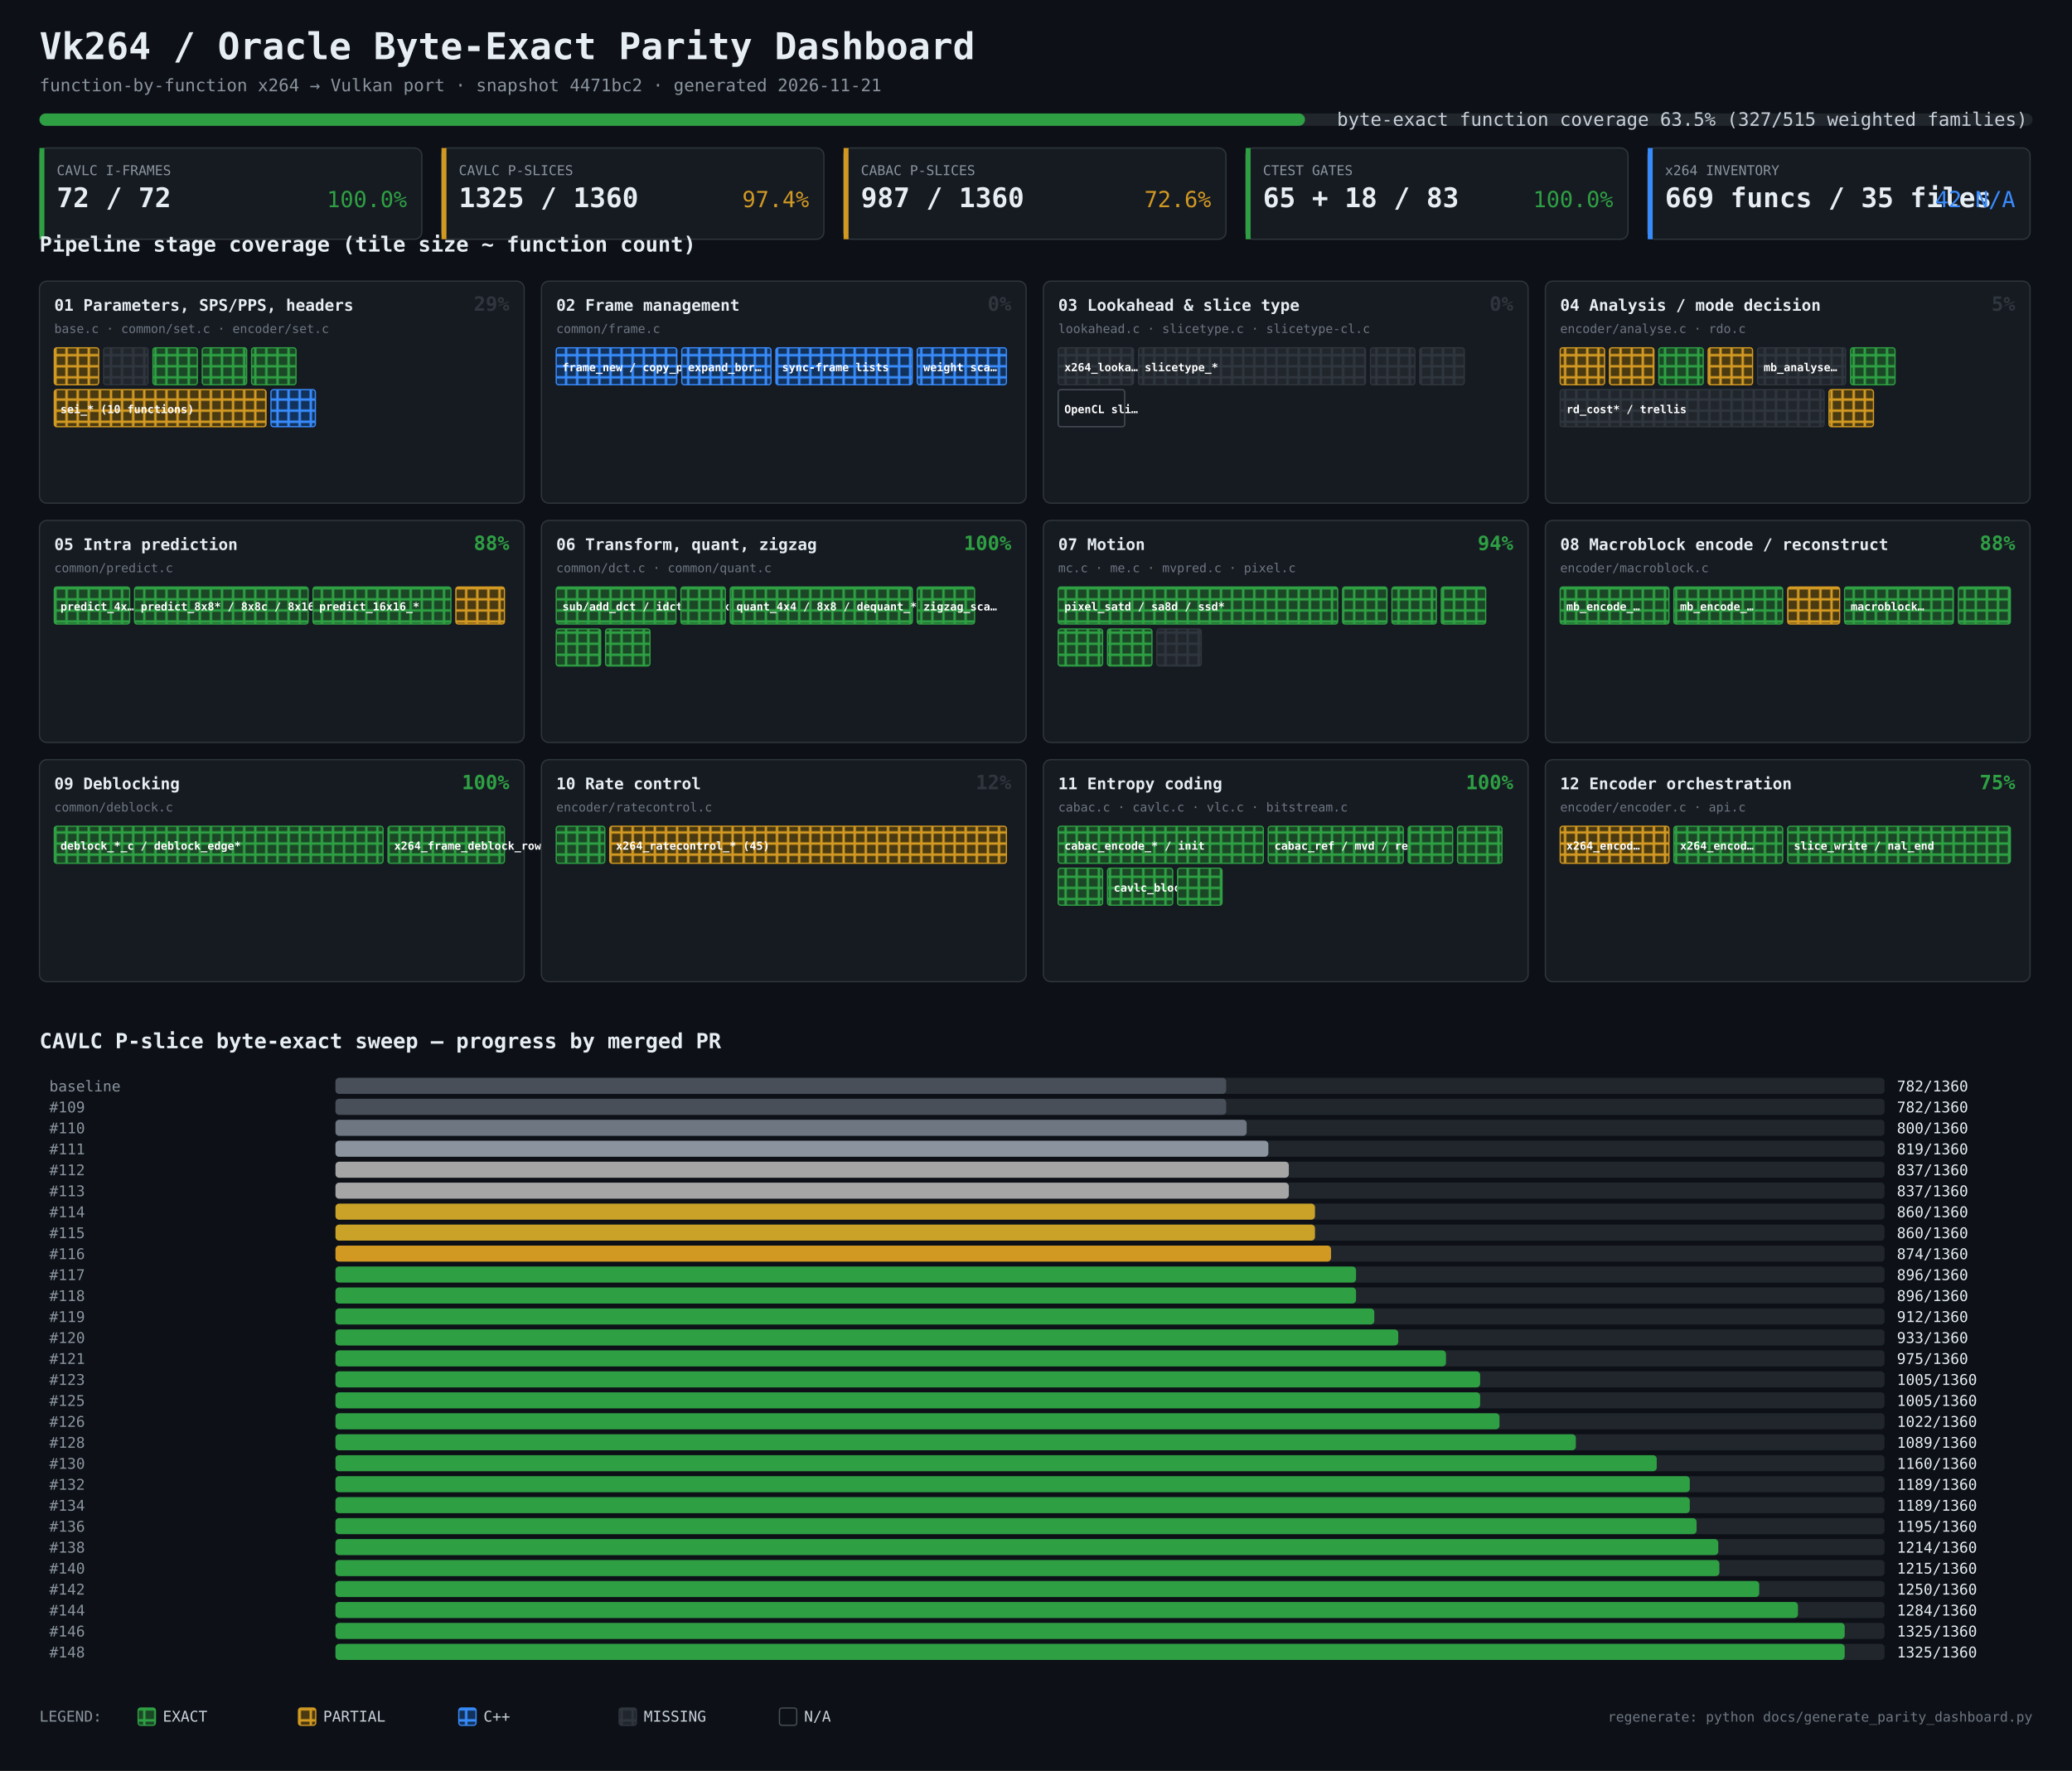
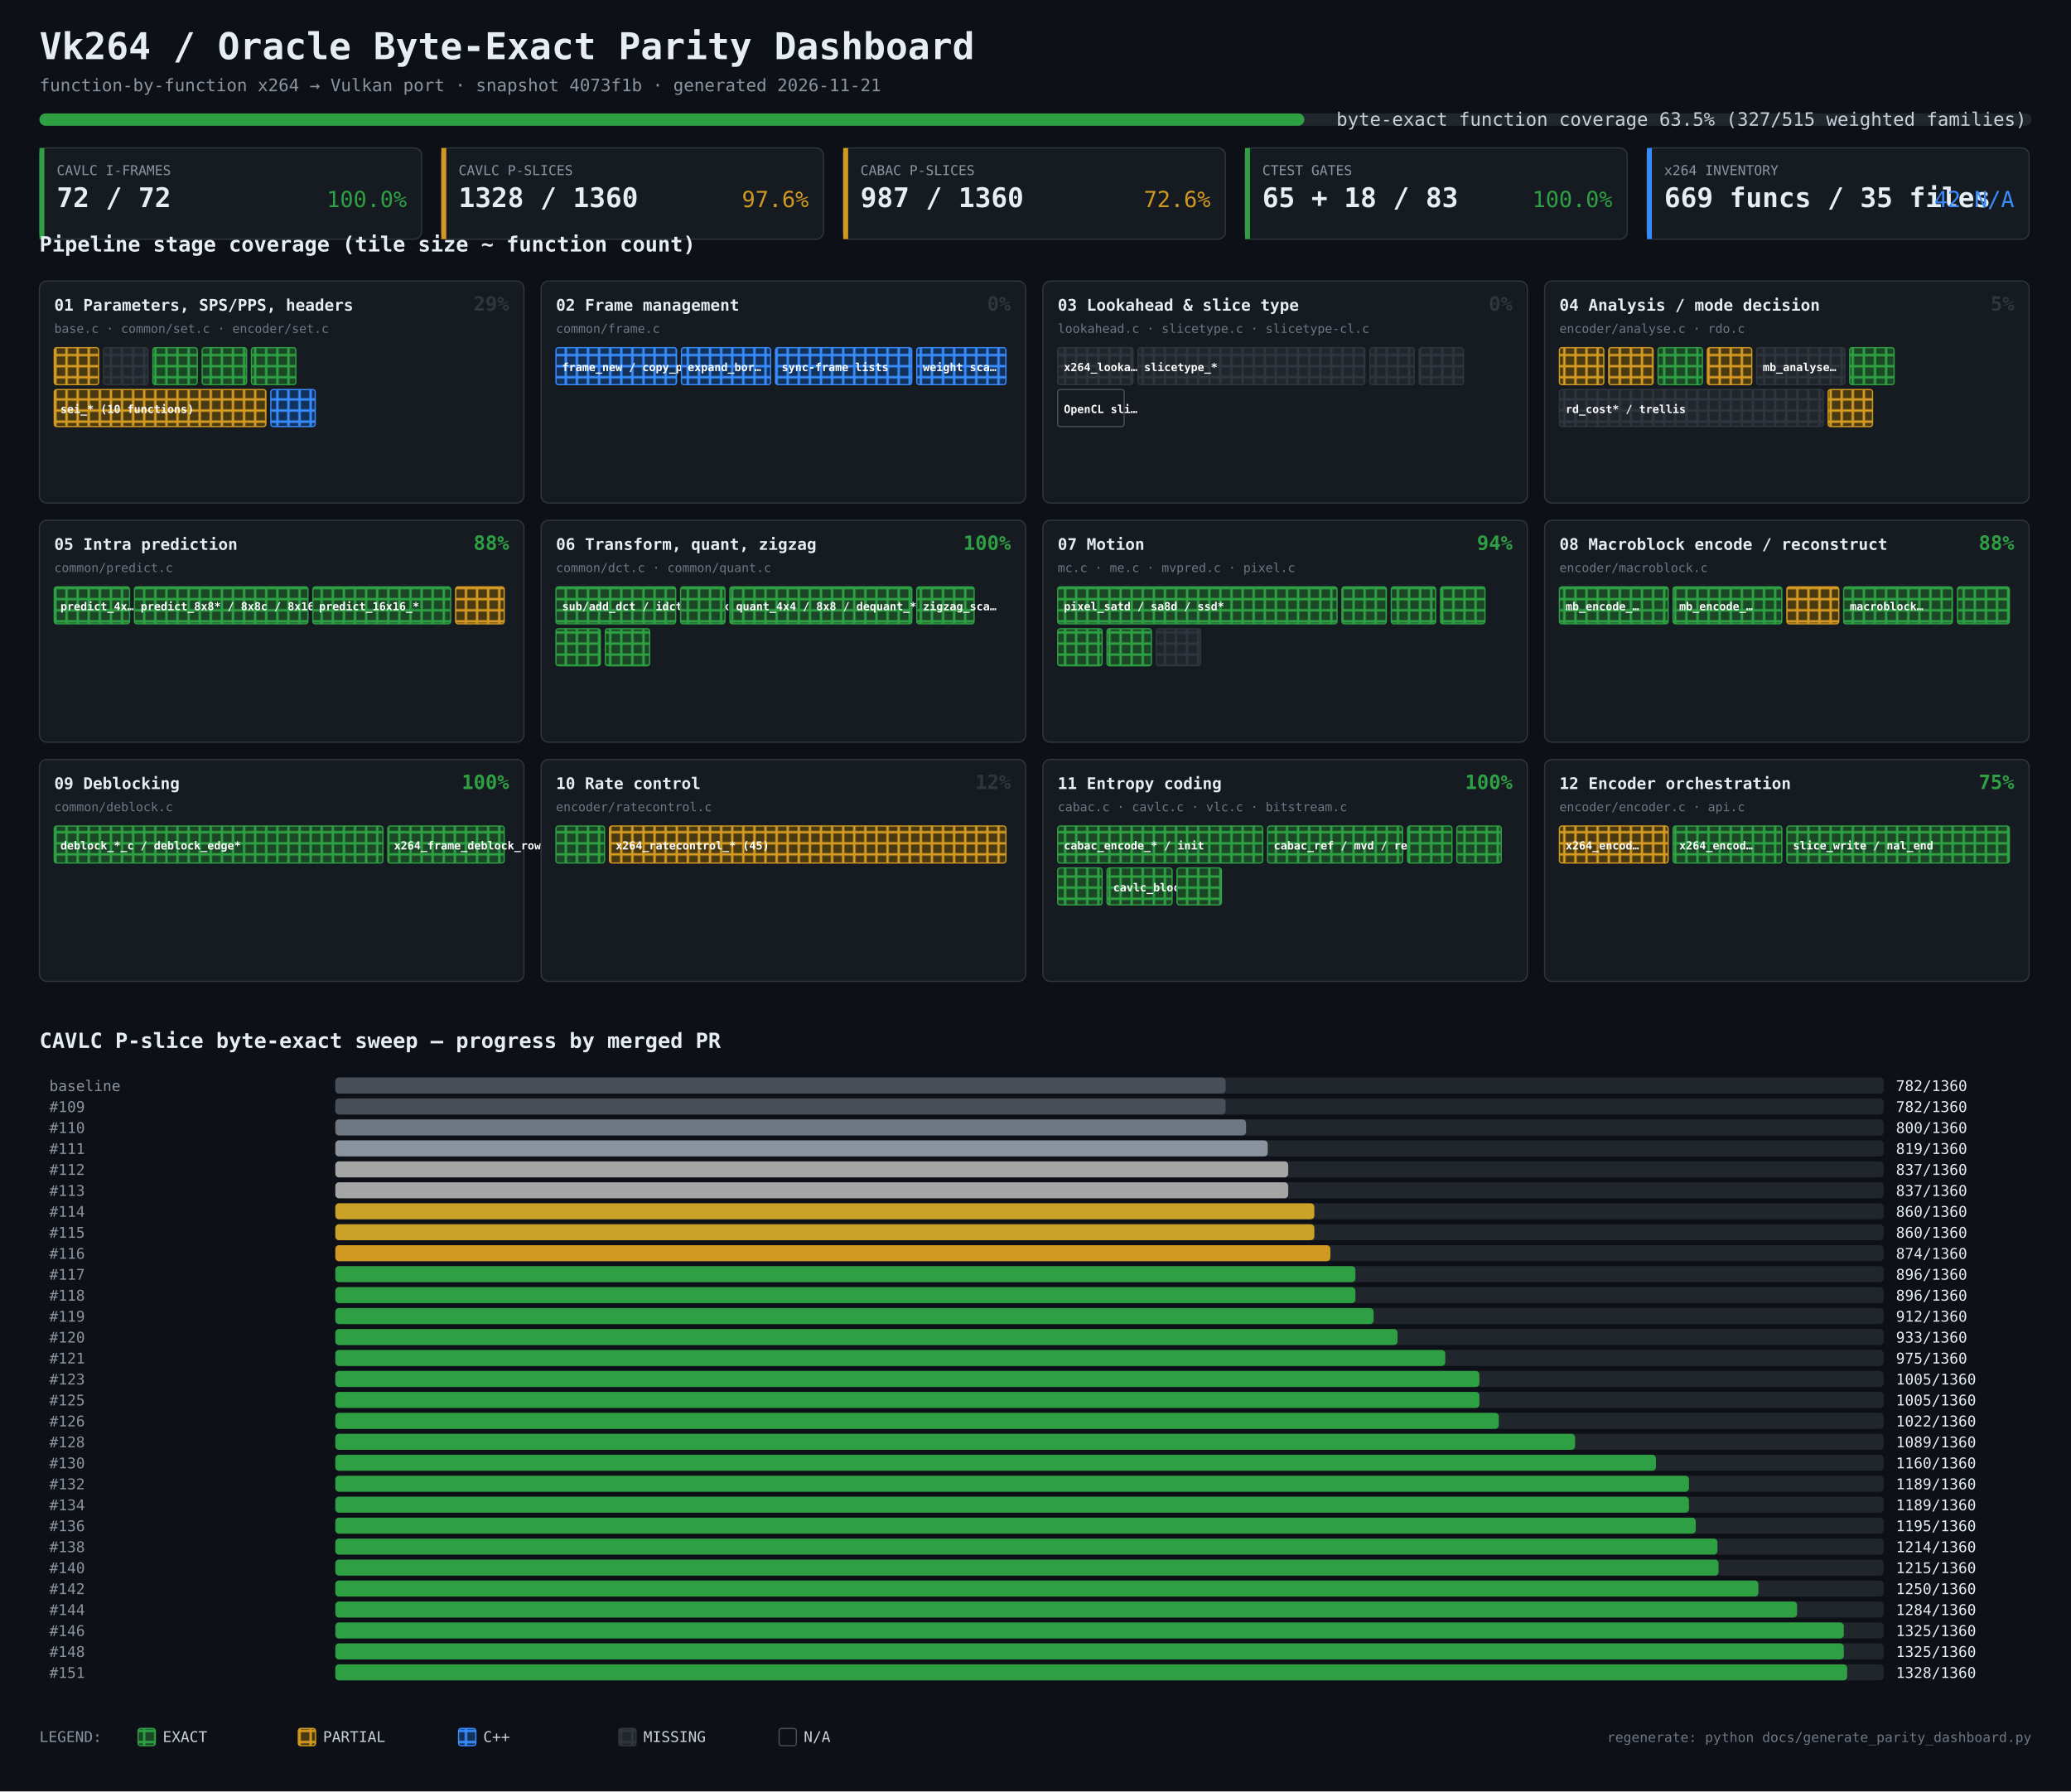
- <svg xmlns="http://www.w3.org/2000/svg" width="1680" height="1436" viewBox="0 0 1680 1436" font-family="Consolas, SFMono-Regular, Menlo, monospace">
+ <svg xmlns="http://www.w3.org/2000/svg" width="1680" height="1453" viewBox="0 0 1680 1453" font-family="Consolas, SFMono-Regular, Menlo, monospace">
  <defs>
    <pattern id="grid-exact" width="9" height="9" patternUnits="userSpaceOnUse">
      <rect width="9" height="9" fill="#2ea043" />
      <rect x="1" y="1" width="7" height="7" fill="#1b4726" />
    </pattern>
    <pattern id="grid-partial" width="9" height="9" patternUnits="userSpaceOnUse">
      <rect width="9" height="9" fill="#d29922" />
      <rect x="1" y="1" width="7" height="7" fill="#4a3a12" />
    </pattern>
    <pattern id="grid-cpp" width="9" height="9" patternUnits="userSpaceOnUse">
      <rect width="9" height="9" fill="#388bfd" />
      <rect x="1" y="1" width="7" height="7" fill="#12325c" />
    </pattern>
    <pattern id="grid-missing" width="9" height="9" patternUnits="userSpaceOnUse">
      <rect width="9" height="9" fill="#30363d" />
      <rect x="1" y="1" width="7" height="7" fill="#21262d" />
    </pattern>
    <pattern id="grid-na" width="9" height="9" patternUnits="userSpaceOnUse">
      <rect width="9" height="9" fill="#484f58" />
      <rect x="1" y="1" width="7" height="7" fill="#262b33" />
    </pattern>
  </defs>
-   <rect width="1680" height="1436" fill="#0d1117" />
+   <rect width="1680" height="1453" fill="#0d1117" />
  <text x="32" y="48" fill="#e6edf3" font-size="30" font-weight="bold">Vk264 / Oracle Byte-Exact Parity Dashboard</text>
-   <text x="32" y="74" fill="#8b949e" font-size="14">function-by-function x264 → Vulkan port · snapshot 4471bc2 · generated 2026-11-21</text>
+   <text x="32" y="74" fill="#8b949e" font-size="14">function-by-function x264 → Vulkan port · snapshot 4073f1b · generated 2026-11-21</text>
  <rect x="32" y="92" width="1616" height="10" fill="#21262d" rx="5" />
  <rect x="32" y="92" width="1026.1" height="10" fill="#2ea043" rx="5" />
  <text x="1644" y="102" fill="#c9d1d9" font-size="15" text-anchor="end">byte-exact function coverage 63.5% (327/515 weighted families)</text>
  <rect x="32" y="120" width="310" height="74" fill="#161b22" stroke="#30363d" rx="6" />
  <rect x="32" y="120" width="4" height="74" fill="#2ea043" />
  <text x="46" y="142" fill="#8b949e" font-size="11">CAVLC I-FRAMES</text>
  <text x="46" y="168" fill="#e6edf3" font-size="22" font-weight="bold">72 / 72</text>
  <text x="330" y="168" fill="#2ea043" font-size="18" text-anchor="end">100.0%</text>
  <rect x="358" y="120" width="310" height="74" fill="#161b22" stroke="#30363d" rx="6" />
  <rect x="358" y="120" width="4" height="74" fill="#d29922" />
  <text x="372" y="142" fill="#8b949e" font-size="11">CAVLC P-SLICES</text>
-   <text x="372" y="168" fill="#e6edf3" font-size="22" font-weight="bold">1325 / 1360</text>
-   <text x="656" y="168" fill="#d29922" font-size="18" text-anchor="end">97.4%</text>
+   <text x="372" y="168" fill="#e6edf3" font-size="22" font-weight="bold">1328 / 1360</text>
+   <text x="656" y="168" fill="#d29922" font-size="18" text-anchor="end">97.6%</text>
  <rect x="684" y="120" width="310" height="74" fill="#161b22" stroke="#30363d" rx="6" />
  <rect x="684" y="120" width="4" height="74" fill="#d29922" />
  <text x="698" y="142" fill="#8b949e" font-size="11">CABAC P-SLICES</text>
  <text x="698" y="168" fill="#e6edf3" font-size="22" font-weight="bold">987 / 1360</text>
  <text x="982" y="168" fill="#d29922" font-size="18" text-anchor="end">72.6%</text>
  <rect x="1010" y="120" width="310" height="74" fill="#161b22" stroke="#30363d" rx="6" />
  <rect x="1010" y="120" width="4" height="74" fill="#2ea043" />
  <text x="1024" y="142" fill="#8b949e" font-size="11">CTEST GATES</text>
  <text x="1024" y="168" fill="#e6edf3" font-size="22" font-weight="bold">65 + 18 / 83</text>
  <text x="1308" y="168" fill="#2ea043" font-size="18" text-anchor="end">100.0%</text>
  <rect x="1336" y="120" width="310" height="74" fill="#161b22" stroke="#30363d" rx="6" />
  <rect x="1336" y="120" width="4" height="74" fill="#388bfd" />
  <text x="1350" y="142" fill="#8b949e" font-size="11">x264 INVENTORY</text>
  <text x="1350" y="168" fill="#e6edf3" font-size="22" font-weight="bold">669 funcs / 35 files</text>
  <text x="1634" y="168" fill="#388bfd" font-size="18" text-anchor="end">42 N/A</text>
  <text x="32" y="204" fill="#e6edf3" font-size="17" font-weight="bold">Pipeline stage coverage (tile size ~ function count)</text>
  <rect x="32" y="228" width="393" height="180" fill="#161b22" stroke="#30363d" rx="6" />
  <text x="44" y="252" fill="#e6edf3" font-size="13" font-weight="bold">01  Parameters, SPS/PPS, headers</text>
  <text x="44" y="270" fill="#6e7681" font-size="10">base.c · common/set.c · encoder/set.c</text>
  <text x="413" y="252" fill="#30363d" font-size="16" font-weight="bold" text-anchor="end">29%</text>
  <rect x="44.0" y="282" width="36.0" height="30" fill="url(#grid-partial)" stroke="#d29922" rx="2" />
  <rect x="84.0" y="282" width="36.0" height="30" fill="url(#grid-missing)" stroke="#30363d" rx="2" />
  <rect x="124.0" y="282" width="36.0" height="30" fill="url(#grid-exact)" stroke="#2ea043" rx="2" />
  <rect x="164.0" y="282" width="36.0" height="30" fill="url(#grid-exact)" stroke="#2ea043" rx="2" />
  <rect x="204.0" y="282" width="36.0" height="30" fill="url(#grid-exact)" stroke="#2ea043" rx="2" />
  <rect x="44.0" y="316" width="171.7" height="30" fill="url(#grid-partial)" stroke="#d29922" rx="2" />
  <text x="49.0" y="335" fill="#ffffff" font-size="9" font-weight="bold">sei_* (10 functions)</text>
  <rect x="219.7" y="316" width="36.0" height="30" fill="url(#grid-cpp)" stroke="#388bfd" rx="2" />
  <rect x="439" y="228" width="393" height="180" fill="#161b22" stroke="#30363d" rx="6" />
  <text x="451" y="252" fill="#e6edf3" font-size="13" font-weight="bold">02  Frame management</text>
  <text x="451" y="270" fill="#6e7681" font-size="10">common/frame.c</text>
  <text x="820" y="252" fill="#30363d" font-size="16" font-weight="bold" text-anchor="end">0%</text>
  <rect x="451.0" y="282" width="97.8" height="30" fill="url(#grid-cpp)" stroke="#388bfd" rx="2" />
  <text x="456.0" y="301" fill="#ffffff" font-size="9" font-weight="bold">frame_new / copy_picture</text>
  <rect x="552.8" y="282" width="72.3" height="30" fill="url(#grid-cpp)" stroke="#388bfd" rx="2" />
  <text x="557.8" y="301" fill="#ffffff" font-size="9" font-weight="bold">expand_bor…</text>
  <rect x="629.1" y="282" width="110.5" height="30" fill="url(#grid-cpp)" stroke="#388bfd" rx="2" />
  <text x="634.1" y="301" fill="#ffffff" font-size="9" font-weight="bold">sync-frame lists</text>
  <rect x="743.7" y="282" width="72.3" height="30" fill="url(#grid-cpp)" stroke="#388bfd" rx="2" />
  <text x="748.7" y="301" fill="#ffffff" font-size="9" font-weight="bold">weight sca…</text>
  <rect x="846" y="228" width="393" height="180" fill="#161b22" stroke="#30363d" rx="6" />
  <text x="858" y="252" fill="#e6edf3" font-size="13" font-weight="bold">03  Lookahead &amp; slice type</text>
  <text x="858" y="270" fill="#6e7681" font-size="10">lookahead.c · slicetype.c · slicetype-cl.c</text>
  <text x="1227" y="252" fill="#30363d" font-size="16" font-weight="bold" text-anchor="end">0%</text>
  <rect x="858.0" y="282" width="61.1" height="30" fill="url(#grid-missing)" stroke="#30363d" rx="2" />
  <text x="863.0" y="301" fill="#ffffff" font-size="9" font-weight="bold">x264_looka…</text>
  <rect x="923.1" y="282" width="184.1" height="30" fill="url(#grid-missing)" stroke="#30363d" rx="2" />
  <text x="928.1" y="301" fill="#ffffff" font-size="9" font-weight="bold">slicetype_*</text>
  <rect x="1111.2" y="282" width="36.0" height="30" fill="url(#grid-missing)" stroke="#30363d" rx="2" />
  <rect x="1151.2" y="282" width="36.0" height="30" fill="url(#grid-missing)" stroke="#30363d" rx="2" />
  <rect x="858.0" y="316" width="53.9" height="30" fill="url(#grid-n/a)" stroke="#484f58" rx="2" />
  <text x="863.0" y="335" fill="#ffffff" font-size="9" font-weight="bold">OpenCL sli…</text>
  <rect x="1253" y="228" width="393" height="180" fill="#161b22" stroke="#30363d" rx="6" />
  <text x="1265" y="252" fill="#e6edf3" font-size="13" font-weight="bold">04  Analysis / mode decision</text>
  <text x="1265" y="270" fill="#6e7681" font-size="10">encoder/analyse.c · rdo.c</text>
  <text x="1634" y="252" fill="#30363d" font-size="16" font-weight="bold" text-anchor="end">5%</text>
  <rect x="1265.0" y="282" width="36.0" height="30" fill="url(#grid-partial)" stroke="#d29922" rx="2" />
  <rect x="1305.0" y="282" width="36.0" height="30" fill="url(#grid-partial)" stroke="#d29922" rx="2" />
  <rect x="1345.0" y="282" width="36.0" height="30" fill="url(#grid-exact)" stroke="#2ea043" rx="2" />
  <rect x="1385.0" y="282" width="36.0" height="30" fill="url(#grid-partial)" stroke="#d29922" rx="2" />
  <rect x="1425.0" y="282" width="71.5" height="30" fill="url(#grid-missing)" stroke="#30363d" rx="2" />
  <text x="1430.0" y="301" fill="#ffffff" font-size="9" font-weight="bold">mb_analyse…</text>
  <rect x="1500.5" y="282" width="36.0" height="30" fill="url(#grid-exact)" stroke="#2ea043" rx="2" />
  <rect x="1265.0" y="316" width="214.0" height="30" fill="url(#grid-missing)" stroke="#30363d" rx="2" />
  <text x="1270.0" y="335" fill="#ffffff" font-size="9" font-weight="bold">rd_cost* / trellis</text>
  <rect x="1483.0" y="316" width="36.0" height="30" fill="url(#grid-partial)" stroke="#d29922" rx="2" />
  <rect x="32" y="422" width="393" height="180" fill="#161b22" stroke="#30363d" rx="6" />
  <text x="44" y="446" fill="#e6edf3" font-size="13" font-weight="bold">05  Intra prediction</text>
  <text x="44" y="464" fill="#6e7681" font-size="10">common/predict.c</text>
  <text x="413" y="446" fill="#2ea043" font-size="16" font-weight="bold" text-anchor="end">88%</text>
  <rect x="44.0" y="476" width="61.1" height="30" fill="url(#grid-exact)" stroke="#2ea043" rx="2" />
  <text x="49.0" y="495" fill="#ffffff" font-size="9" font-weight="bold">predict_4x…</text>
  <rect x="109.1" y="476" width="140.7" height="30" fill="url(#grid-exact)" stroke="#2ea043" rx="2" />
  <text x="114.1" y="495" fill="#ffffff" font-size="9" font-weight="bold">predict_8x8* / 8x8c / 8x16c</text>
  <rect x="253.8" y="476" width="111.8" height="30" fill="url(#grid-exact)" stroke="#2ea043" rx="2" />
  <text x="258.8" y="495" fill="#ffffff" font-size="9" font-weight="bold">predict_16x16_*</text>
  <rect x="369.6" y="476" width="39.4" height="30" fill="url(#grid-partial)" stroke="#d29922" rx="2" />
  <rect x="439" y="422" width="393" height="180" fill="#161b22" stroke="#30363d" rx="6" />
  <text x="451" y="446" fill="#e6edf3" font-size="13" font-weight="bold">06  Transform, quant, zigzag</text>
  <text x="451" y="464" fill="#6e7681" font-size="10">common/dct.c · common/quant.c</text>
  <text x="820" y="446" fill="#2ea043" font-size="16" font-weight="bold" text-anchor="end">100%</text>
  <rect x="451.0" y="476" width="97.1" height="30" fill="url(#grid-exact)" stroke="#2ea043" rx="2" />
  <text x="456.0" y="495" fill="#ffffff" font-size="9" font-weight="bold">sub/add_dct / idct 4x4,8x8,16x16</text>
  <rect x="552.1" y="476" width="36.0" height="30" fill="url(#grid-exact)" stroke="#2ea043" rx="2" />
  <rect x="592.1" y="476" width="147.6" height="30" fill="url(#grid-exact)" stroke="#2ea043" rx="2" />
  <text x="597.1" y="495" fill="#ffffff" font-size="9" font-weight="bold">quant_4x4 / 8x8 / dequant_*</text>
  <rect x="743.7" y="476" width="46.5" height="30" fill="url(#grid-exact)" stroke="#2ea043" rx="2" />
  <text x="748.7" y="495" fill="#ffffff" font-size="9" font-weight="bold">zigzag_sca…</text>
  <rect x="451.0" y="510" width="36.0" height="30" fill="url(#grid-exact)" stroke="#2ea043" rx="2" />
  <rect x="491.0" y="510" width="36.0" height="30" fill="url(#grid-exact)" stroke="#2ea043" rx="2" />
  <rect x="846" y="422" width="393" height="180" fill="#161b22" stroke="#30363d" rx="6" />
  <text x="858" y="446" fill="#e6edf3" font-size="13" font-weight="bold">07  Motion</text>
  <text x="858" y="464" fill="#6e7681" font-size="10">mc.c · me.c · mvpred.c · pixel.c</text>
  <text x="1227" y="446" fill="#2ea043" font-size="16" font-weight="bold" text-anchor="end">94%</text>
  <rect x="858.0" y="476" width="226.6" height="30" fill="url(#grid-exact)" stroke="#2ea043" rx="2" />
  <text x="863.0" y="495" fill="#ffffff" font-size="9" font-weight="bold">pixel_satd / sa8d / ssd*</text>
  <rect x="1088.6" y="476" width="36.0" height="30" fill="url(#grid-exact)" stroke="#2ea043" rx="2" />
  <rect x="1128.6" y="476" width="36.0" height="30" fill="url(#grid-exact)" stroke="#2ea043" rx="2" />
  <rect x="1168.6" y="476" width="36.0" height="30" fill="url(#grid-exact)" stroke="#2ea043" rx="2" />
  <rect x="858.0" y="510" width="36.0" height="30" fill="url(#grid-exact)" stroke="#2ea043" rx="2" />
  <rect x="898.0" y="510" width="36.0" height="30" fill="url(#grid-exact)" stroke="#2ea043" rx="2" />
  <rect x="938.0" y="510" width="36.0" height="30" fill="url(#grid-missing)" stroke="#30363d" rx="2" />
  <rect x="1253" y="422" width="393" height="180" fill="#161b22" stroke="#30363d" rx="6" />
  <text x="1265" y="446" fill="#e6edf3" font-size="13" font-weight="bold">08  Macroblock encode / reconstruct</text>
  <text x="1265" y="464" fill="#6e7681" font-size="10">encoder/macroblock.c</text>
  <text x="1634" y="446" fill="#2ea043" font-size="16" font-weight="bold" text-anchor="end">88%</text>
  <rect x="1265.0" y="476" width="88.2" height="30" fill="url(#grid-exact)" stroke="#2ea043" rx="2" />
  <text x="1270.0" y="495" fill="#ffffff" font-size="9" font-weight="bold">mb_encode_…</text>
  <rect x="1357.2" y="476" width="88.2" height="30" fill="url(#grid-exact)" stroke="#2ea043" rx="2" />
  <text x="1362.2" y="495" fill="#ffffff" font-size="9" font-weight="bold">mb_encode_…</text>
  <rect x="1449.5" y="476" width="42.1" height="30" fill="url(#grid-partial)" stroke="#d29922" rx="2" />
  <rect x="1495.6" y="476" width="88.2" height="30" fill="url(#grid-exact)" stroke="#2ea043" rx="2" />
  <text x="1500.6" y="495" fill="#ffffff" font-size="9" font-weight="bold">macroblock…</text>
  <rect x="1587.9" y="476" width="42.1" height="30" fill="url(#grid-exact)" stroke="#2ea043" rx="2" />
  <rect x="32" y="616" width="393" height="180" fill="#161b22" stroke="#30363d" rx="6" />
  <text x="44" y="640" fill="#e6edf3" font-size="13" font-weight="bold">09  Deblocking</text>
  <text x="44" y="658" fill="#6e7681" font-size="10">common/deblock.c</text>
  <text x="413" y="640" fill="#2ea043" font-size="16" font-weight="bold" text-anchor="end">100%</text>
  <rect x="44.0" y="670" width="266.6" height="30" fill="url(#grid-exact)" stroke="#2ea043" rx="2" />
  <text x="49.0" y="689" fill="#ffffff" font-size="9" font-weight="bold">deblock_*_c / deblock_edge*</text>
  <rect x="314.6" y="670" width="94.4" height="30" fill="url(#grid-exact)" stroke="#2ea043" rx="2" />
  <text x="319.6" y="689" fill="#ffffff" font-size="9" font-weight="bold">x264_frame_deblock_row</text>
  <rect x="439" y="616" width="393" height="180" fill="#161b22" stroke="#30363d" rx="6" />
  <text x="451" y="640" fill="#e6edf3" font-size="13" font-weight="bold">10  Rate control</text>
  <text x="451" y="658" fill="#6e7681" font-size="10">encoder/ratecontrol.c</text>
  <text x="820" y="640" fill="#30363d" font-size="16" font-weight="bold" text-anchor="end">12%</text>
  <rect x="451.0" y="670" width="39.4" height="30" fill="url(#grid-exact)" stroke="#2ea043" rx="2" />
  <rect x="494.4" y="670" width="321.6" height="30" fill="url(#grid-partial)" stroke="#d29922" rx="2" />
  <text x="499.4" y="689" fill="#ffffff" font-size="9" font-weight="bold">x264_ratecontrol_* (45)</text>
  <rect x="846" y="616" width="393" height="180" fill="#161b22" stroke="#30363d" rx="6" />
  <text x="858" y="640" fill="#e6edf3" font-size="13" font-weight="bold">11  Entropy coding</text>
  <text x="858" y="658" fill="#6e7681" font-size="10">cabac.c · cavlc.c · vlc.c · bitstream.c</text>
  <text x="1227" y="640" fill="#2ea043" font-size="16" font-weight="bold" text-anchor="end">100%</text>
  <rect x="858.0" y="670" width="166.3" height="30" fill="url(#grid-exact)" stroke="#2ea043" rx="2" />
  <text x="863.0" y="689" fill="#ffffff" font-size="9" font-weight="bold">cabac_encode_* / init</text>
  <rect x="1028.3" y="670" width="109.5" height="30" fill="url(#grid-exact)" stroke="#2ea043" rx="2" />
  <text x="1033.3" y="689" fill="#ffffff" font-size="9" font-weight="bold">cabac_ref / mvd / residual</text>
  <rect x="1141.8" y="670" width="36.0" height="30" fill="url(#grid-exact)" stroke="#2ea043" rx="2" />
  <rect x="1181.8" y="670" width="36.0" height="30" fill="url(#grid-exact)" stroke="#2ea043" rx="2" />
  <rect x="858.0" y="704" width="36.0" height="30" fill="url(#grid-exact)" stroke="#2ea043" rx="2" />
  <rect x="898.0" y="704" width="52.8" height="30" fill="url(#grid-exact)" stroke="#2ea043" rx="2" />
  <text x="903.0" y="723" fill="#ffffff" font-size="9" font-weight="bold">cavlc_bloc…</text>
  <rect x="954.8" y="704" width="36.0" height="30" fill="url(#grid-exact)" stroke="#2ea043" rx="2" />
  <rect x="1253" y="616" width="393" height="180" fill="#161b22" stroke="#30363d" rx="6" />
  <text x="1265" y="640" fill="#e6edf3" font-size="13" font-weight="bold">12  Encoder orchestration</text>
  <text x="1265" y="658" fill="#6e7681" font-size="10">encoder/encoder.c · api.c</text>
  <text x="1634" y="640" fill="#2ea043" font-size="16" font-weight="bold" text-anchor="end">75%</text>
  <rect x="1265.0" y="670" width="88.2" height="30" fill="url(#grid-partial)" stroke="#d29922" rx="2" />
  <text x="1270.0" y="689" fill="#ffffff" font-size="9" font-weight="bold">x264_encod…</text>
  <rect x="1357.2" y="670" width="88.2" height="30" fill="url(#grid-exact)" stroke="#2ea043" rx="2" />
  <text x="1362.2" y="689" fill="#ffffff" font-size="9" font-weight="bold">x264_encod…</text>
  <rect x="1449.5" y="670" width="180.5" height="30" fill="url(#grid-exact)" stroke="#2ea043" rx="2" />
  <text x="1454.5" y="689" fill="#ffffff" font-size="9" font-weight="bold">slice_write / nal_end</text>
  <text x="32" y="850" fill="#e6edf3" font-size="17" font-weight="bold">CAVLC P-slice byte-exact sweep — progress by merged PR</text>
  <text x="40" y="885" fill="#8b949e" font-size="12">baseline</text>
  <rect x="272" y="874" width="1256" height="13" fill="#21262d" rx="3" />
  <rect x="272" y="874" width="722.2" height="13" fill="#484f58" rx="3" />
  <text x="1538" y="885" fill="#e6edf3" font-size="12">782/1360</text>
  <text x="40" y="902" fill="#8b949e" font-size="12">#109</text>
  <rect x="272" y="891" width="1256" height="13" fill="#21262d" rx="3" />
  <rect x="272" y="891" width="722.2" height="13" fill="#484f58" rx="3" />
  <text x="1538" y="902" fill="#e6edf3" font-size="12">782/1360</text>
  <text x="40" y="919" fill="#8b949e" font-size="12">#110</text>
  <rect x="272" y="908" width="1256" height="13" fill="#21262d" rx="3" />
  <rect x="272" y="908" width="738.8" height="13" fill="#6e7681" rx="3" />
  <text x="1538" y="919" fill="#e6edf3" font-size="12">800/1360</text>
  <text x="40" y="936" fill="#8b949e" font-size="12">#111</text>
  <rect x="272" y="925" width="1256" height="13" fill="#21262d" rx="3" />
  <rect x="272" y="925" width="756.4" height="13" fill="#8b949e" rx="3" />
  <text x="1538" y="936" fill="#e6edf3" font-size="12">819/1360</text>
  <text x="40" y="953" fill="#8b949e" font-size="12">#112</text>
  <rect x="272" y="942" width="1256" height="13" fill="#21262d" rx="3" />
  <rect x="272" y="942" width="773.0" height="13" fill="#a5a5a5" rx="3" />
  <text x="1538" y="953" fill="#e6edf3" font-size="12">837/1360</text>
  <text x="40" y="970" fill="#8b949e" font-size="12">#113</text>
  <rect x="272" y="959" width="1256" height="13" fill="#21262d" rx="3" />
  <rect x="272" y="959" width="773.0" height="13" fill="#a5a5a5" rx="3" />
  <text x="1538" y="970" fill="#e6edf3" font-size="12">837/1360</text>
  <text x="40" y="987" fill="#8b949e" font-size="12">#114</text>
  <rect x="272" y="976" width="1256" height="13" fill="#21262d" rx="3" />
  <rect x="272" y="976" width="794.2" height="13" fill="#c9a227" rx="3" />
  <text x="1538" y="987" fill="#e6edf3" font-size="12">860/1360</text>
  <text x="40" y="1004" fill="#8b949e" font-size="12">#115</text>
  <rect x="272" y="993" width="1256" height="13" fill="#21262d" rx="3" />
  <rect x="272" y="993" width="794.2" height="13" fill="#c9a227" rx="3" />
  <text x="1538" y="1004" fill="#e6edf3" font-size="12">860/1360</text>
  <text x="40" y="1021" fill="#8b949e" font-size="12">#116</text>
  <rect x="272" y="1010" width="1256" height="13" fill="#21262d" rx="3" />
  <rect x="272" y="1010" width="807.2" height="13" fill="#d29922" rx="3" />
  <text x="1538" y="1021" fill="#e6edf3" font-size="12">874/1360</text>
  <text x="40" y="1038" fill="#8b949e" font-size="12">#117</text>
  <rect x="272" y="1027" width="1256" height="13" fill="#21262d" rx="3" />
  <rect x="272" y="1027" width="827.5" height="13" fill="#2ea043" rx="3" />
  <text x="1538" y="1038" fill="#e6edf3" font-size="12">896/1360</text>
  <text x="40" y="1055" fill="#8b949e" font-size="12">#118</text>
  <rect x="272" y="1044" width="1256" height="13" fill="#21262d" rx="3" />
  <rect x="272" y="1044" width="827.5" height="13" fill="#2ea043" rx="3" />
  <text x="1538" y="1055" fill="#e6edf3" font-size="12">896/1360</text>
  <text x="40" y="1072" fill="#8b949e" font-size="12">#119</text>
  <rect x="272" y="1061" width="1256" height="13" fill="#21262d" rx="3" />
  <rect x="272" y="1061" width="842.3" height="13" fill="#2ea043" rx="3" />
  <text x="1538" y="1072" fill="#e6edf3" font-size="12">912/1360</text>
  <text x="40" y="1089" fill="#8b949e" font-size="12">#120</text>
  <rect x="272" y="1078" width="1256" height="13" fill="#21262d" rx="3" />
  <rect x="272" y="1078" width="861.7" height="13" fill="#2ea043" rx="3" />
  <text x="1538" y="1089" fill="#e6edf3" font-size="12">933/1360</text>
  <text x="40" y="1106" fill="#8b949e" font-size="12">#121</text>
  <rect x="272" y="1095" width="1256" height="13" fill="#21262d" rx="3" />
  <rect x="272" y="1095" width="900.4" height="13" fill="#2ea043" rx="3" />
  <text x="1538" y="1106" fill="#e6edf3" font-size="12">975/1360</text>
  <text x="40" y="1123" fill="#8b949e" font-size="12">#123</text>
  <rect x="272" y="1112" width="1256" height="13" fill="#21262d" rx="3" />
  <rect x="272" y="1112" width="928.1" height="13" fill="#2ea043" rx="3" />
  <text x="1538" y="1123" fill="#e6edf3" font-size="12">1005/1360</text>
  <text x="40" y="1140" fill="#8b949e" font-size="12">#125</text>
  <rect x="272" y="1129" width="1256" height="13" fill="#21262d" rx="3" />
  <rect x="272" y="1129" width="928.1" height="13" fill="#2ea043" rx="3" />
  <text x="1538" y="1140" fill="#e6edf3" font-size="12">1005/1360</text>
  <text x="40" y="1157" fill="#8b949e" font-size="12">#126</text>
  <rect x="272" y="1146" width="1256" height="13" fill="#21262d" rx="3" />
  <rect x="272" y="1146" width="943.8" height="13" fill="#2ea043" rx="3" />
  <text x="1538" y="1157" fill="#e6edf3" font-size="12">1022/1360</text>
  <text x="40" y="1174" fill="#8b949e" font-size="12">#128</text>
  <rect x="272" y="1163" width="1256" height="13" fill="#21262d" rx="3" />
  <rect x="272" y="1163" width="1005.7" height="13" fill="#2ea043" rx="3" />
  <text x="1538" y="1174" fill="#e6edf3" font-size="12">1089/1360</text>
  <text x="40" y="1191" fill="#8b949e" font-size="12">#130</text>
  <rect x="272" y="1180" width="1256" height="13" fill="#21262d" rx="3" />
  <rect x="272" y="1180" width="1071.3" height="13" fill="#2ea043" rx="3" />
  <text x="1538" y="1191" fill="#e6edf3" font-size="12">1160/1360</text>
  <text x="40" y="1208" fill="#8b949e" font-size="12">#132</text>
  <rect x="272" y="1197" width="1256" height="13" fill="#21262d" rx="3" />
  <rect x="272" y="1197" width="1098.1" height="13" fill="#2ea043" rx="3" />
  <text x="1538" y="1208" fill="#e6edf3" font-size="12">1189/1360</text>
  <text x="40" y="1225" fill="#8b949e" font-size="12">#134</text>
  <rect x="272" y="1214" width="1256" height="13" fill="#21262d" rx="3" />
  <rect x="272" y="1214" width="1098.1" height="13" fill="#2ea043" rx="3" />
  <text x="1538" y="1225" fill="#e6edf3" font-size="12">1189/1360</text>
  <text x="40" y="1242" fill="#8b949e" font-size="12">#136</text>
  <rect x="272" y="1231" width="1256" height="13" fill="#21262d" rx="3" />
  <rect x="272" y="1231" width="1103.6" height="13" fill="#2ea043" rx="3" />
  <text x="1538" y="1242" fill="#e6edf3" font-size="12">1195/1360</text>
  <text x="40" y="1259" fill="#8b949e" font-size="12">#138</text>
  <rect x="272" y="1248" width="1256" height="13" fill="#21262d" rx="3" />
  <rect x="272" y="1248" width="1121.2" height="13" fill="#2ea043" rx="3" />
  <text x="1538" y="1259" fill="#e6edf3" font-size="12">1214/1360</text>
  <text x="40" y="1276" fill="#8b949e" font-size="12">#140</text>
  <rect x="272" y="1265" width="1256" height="13" fill="#21262d" rx="3" />
  <rect x="272" y="1265" width="1122.1" height="13" fill="#2ea043" rx="3" />
  <text x="1538" y="1276" fill="#e6edf3" font-size="12">1215/1360</text>
  <text x="40" y="1293" fill="#8b949e" font-size="12">#142</text>
  <rect x="272" y="1282" width="1256" height="13" fill="#21262d" rx="3" />
  <rect x="272" y="1282" width="1154.4" height="13" fill="#2ea043" rx="3" />
  <text x="1538" y="1293" fill="#e6edf3" font-size="12">1250/1360</text>
  <text x="40" y="1310" fill="#8b949e" font-size="12">#144</text>
  <rect x="272" y="1299" width="1256" height="13" fill="#21262d" rx="3" />
  <rect x="272" y="1299" width="1185.8" height="13" fill="#2ea043" rx="3" />
  <text x="1538" y="1310" fill="#e6edf3" font-size="12">1284/1360</text>
  <text x="40" y="1327" fill="#8b949e" font-size="12">#146</text>
  <rect x="272" y="1316" width="1256" height="13" fill="#21262d" rx="3" />
  <rect x="272" y="1316" width="1223.7" height="13" fill="#2ea043" rx="3" />
  <text x="1538" y="1327" fill="#e6edf3" font-size="12">1325/1360</text>
  <text x="40" y="1344" fill="#8b949e" font-size="12">#148</text>
  <rect x="272" y="1333" width="1256" height="13" fill="#21262d" rx="3" />
  <rect x="272" y="1333" width="1223.7" height="13" fill="#2ea043" rx="3" />
  <text x="1538" y="1344" fill="#e6edf3" font-size="12">1325/1360</text>
-   <text x="32" y="1396" fill="#8b949e" font-size="12">LEGEND:</text>
-   <rect x="112" y="1385" width="14" height="14" fill="url(#grid-exact)" stroke="#2ea043" rx="2" />
-   <text x="132" y="1396" fill="#c9d1d9" font-size="12">EXACT</text>
-   <rect x="242" y="1385" width="14" height="14" fill="url(#grid-partial)" stroke="#d29922" rx="2" />
-   <text x="262" y="1396" fill="#c9d1d9" font-size="12">PARTIAL</text>
-   <rect x="372" y="1385" width="14" height="14" fill="url(#grid-cpp)" stroke="#388bfd" rx="2" />
-   <text x="392" y="1396" fill="#c9d1d9" font-size="12">C++</text>
-   <rect x="502" y="1385" width="14" height="14" fill="url(#grid-missing)" stroke="#30363d" rx="2" />
-   <text x="522" y="1396" fill="#c9d1d9" font-size="12">MISSING</text>
-   <rect x="632" y="1385" width="14" height="14" fill="url(#grid-n/a)" stroke="#484f58" rx="2" />
-   <text x="652" y="1396" fill="#c9d1d9" font-size="12">N/A</text>
-   <text x="1648" y="1396" fill="#6e7681" font-size="11" text-anchor="end">regenerate: python docs/generate_parity_dashboard.py</text>
+   <text x="40" y="1361" fill="#8b949e" font-size="12">#151</text>
+   <rect x="272" y="1350" width="1256" height="13" fill="#21262d" rx="3" />
+   <rect x="272" y="1350" width="1226.4" height="13" fill="#2ea043" rx="3" />
+   <text x="1538" y="1361" fill="#e6edf3" font-size="12">1328/1360</text>
+   <text x="32" y="1413" fill="#8b949e" font-size="12">LEGEND:</text>
+   <rect x="112" y="1402" width="14" height="14" fill="url(#grid-exact)" stroke="#2ea043" rx="2" />
+   <text x="132" y="1413" fill="#c9d1d9" font-size="12">EXACT</text>
+   <rect x="242" y="1402" width="14" height="14" fill="url(#grid-partial)" stroke="#d29922" rx="2" />
+   <text x="262" y="1413" fill="#c9d1d9" font-size="12">PARTIAL</text>
+   <rect x="372" y="1402" width="14" height="14" fill="url(#grid-cpp)" stroke="#388bfd" rx="2" />
+   <text x="392" y="1413" fill="#c9d1d9" font-size="12">C++</text>
+   <rect x="502" y="1402" width="14" height="14" fill="url(#grid-missing)" stroke="#30363d" rx="2" />
+   <text x="522" y="1413" fill="#c9d1d9" font-size="12">MISSING</text>
+   <rect x="632" y="1402" width="14" height="14" fill="url(#grid-n/a)" stroke="#484f58" rx="2" />
+   <text x="652" y="1413" fill="#c9d1d9" font-size="12">N/A</text>
+   <text x="1648" y="1413" fill="#6e7681" font-size="11" text-anchor="end">regenerate: python docs/generate_parity_dashboard.py</text>
</svg>
